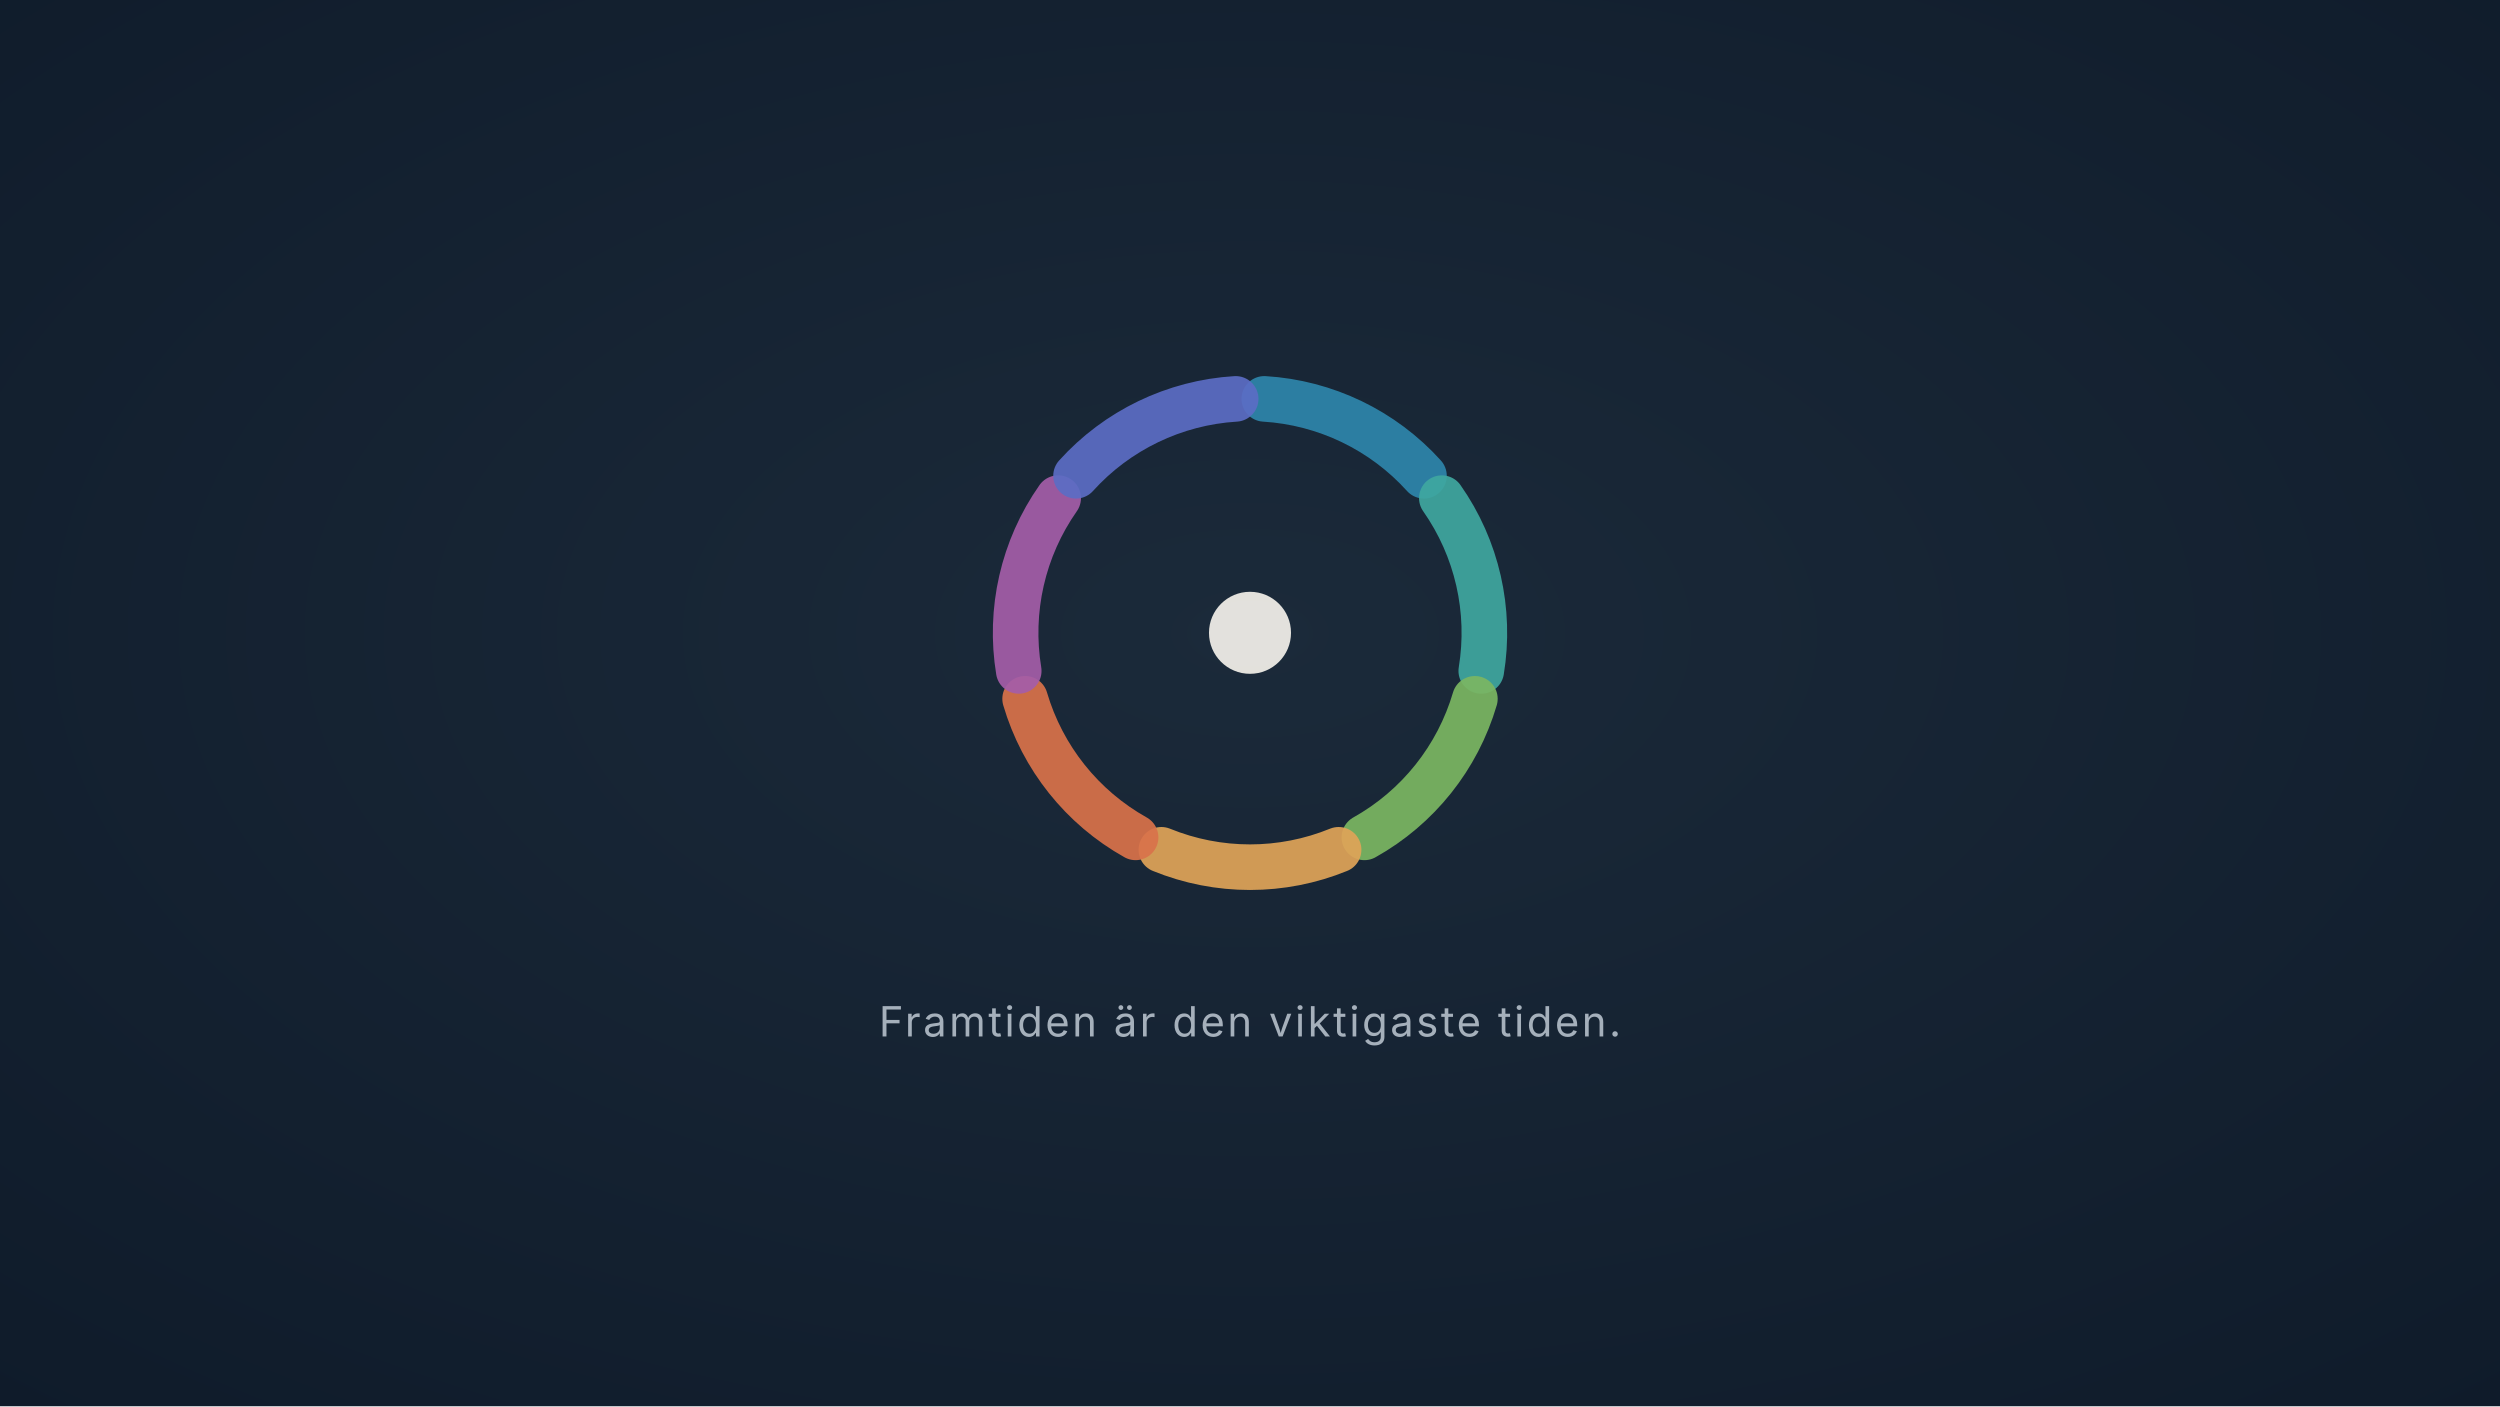
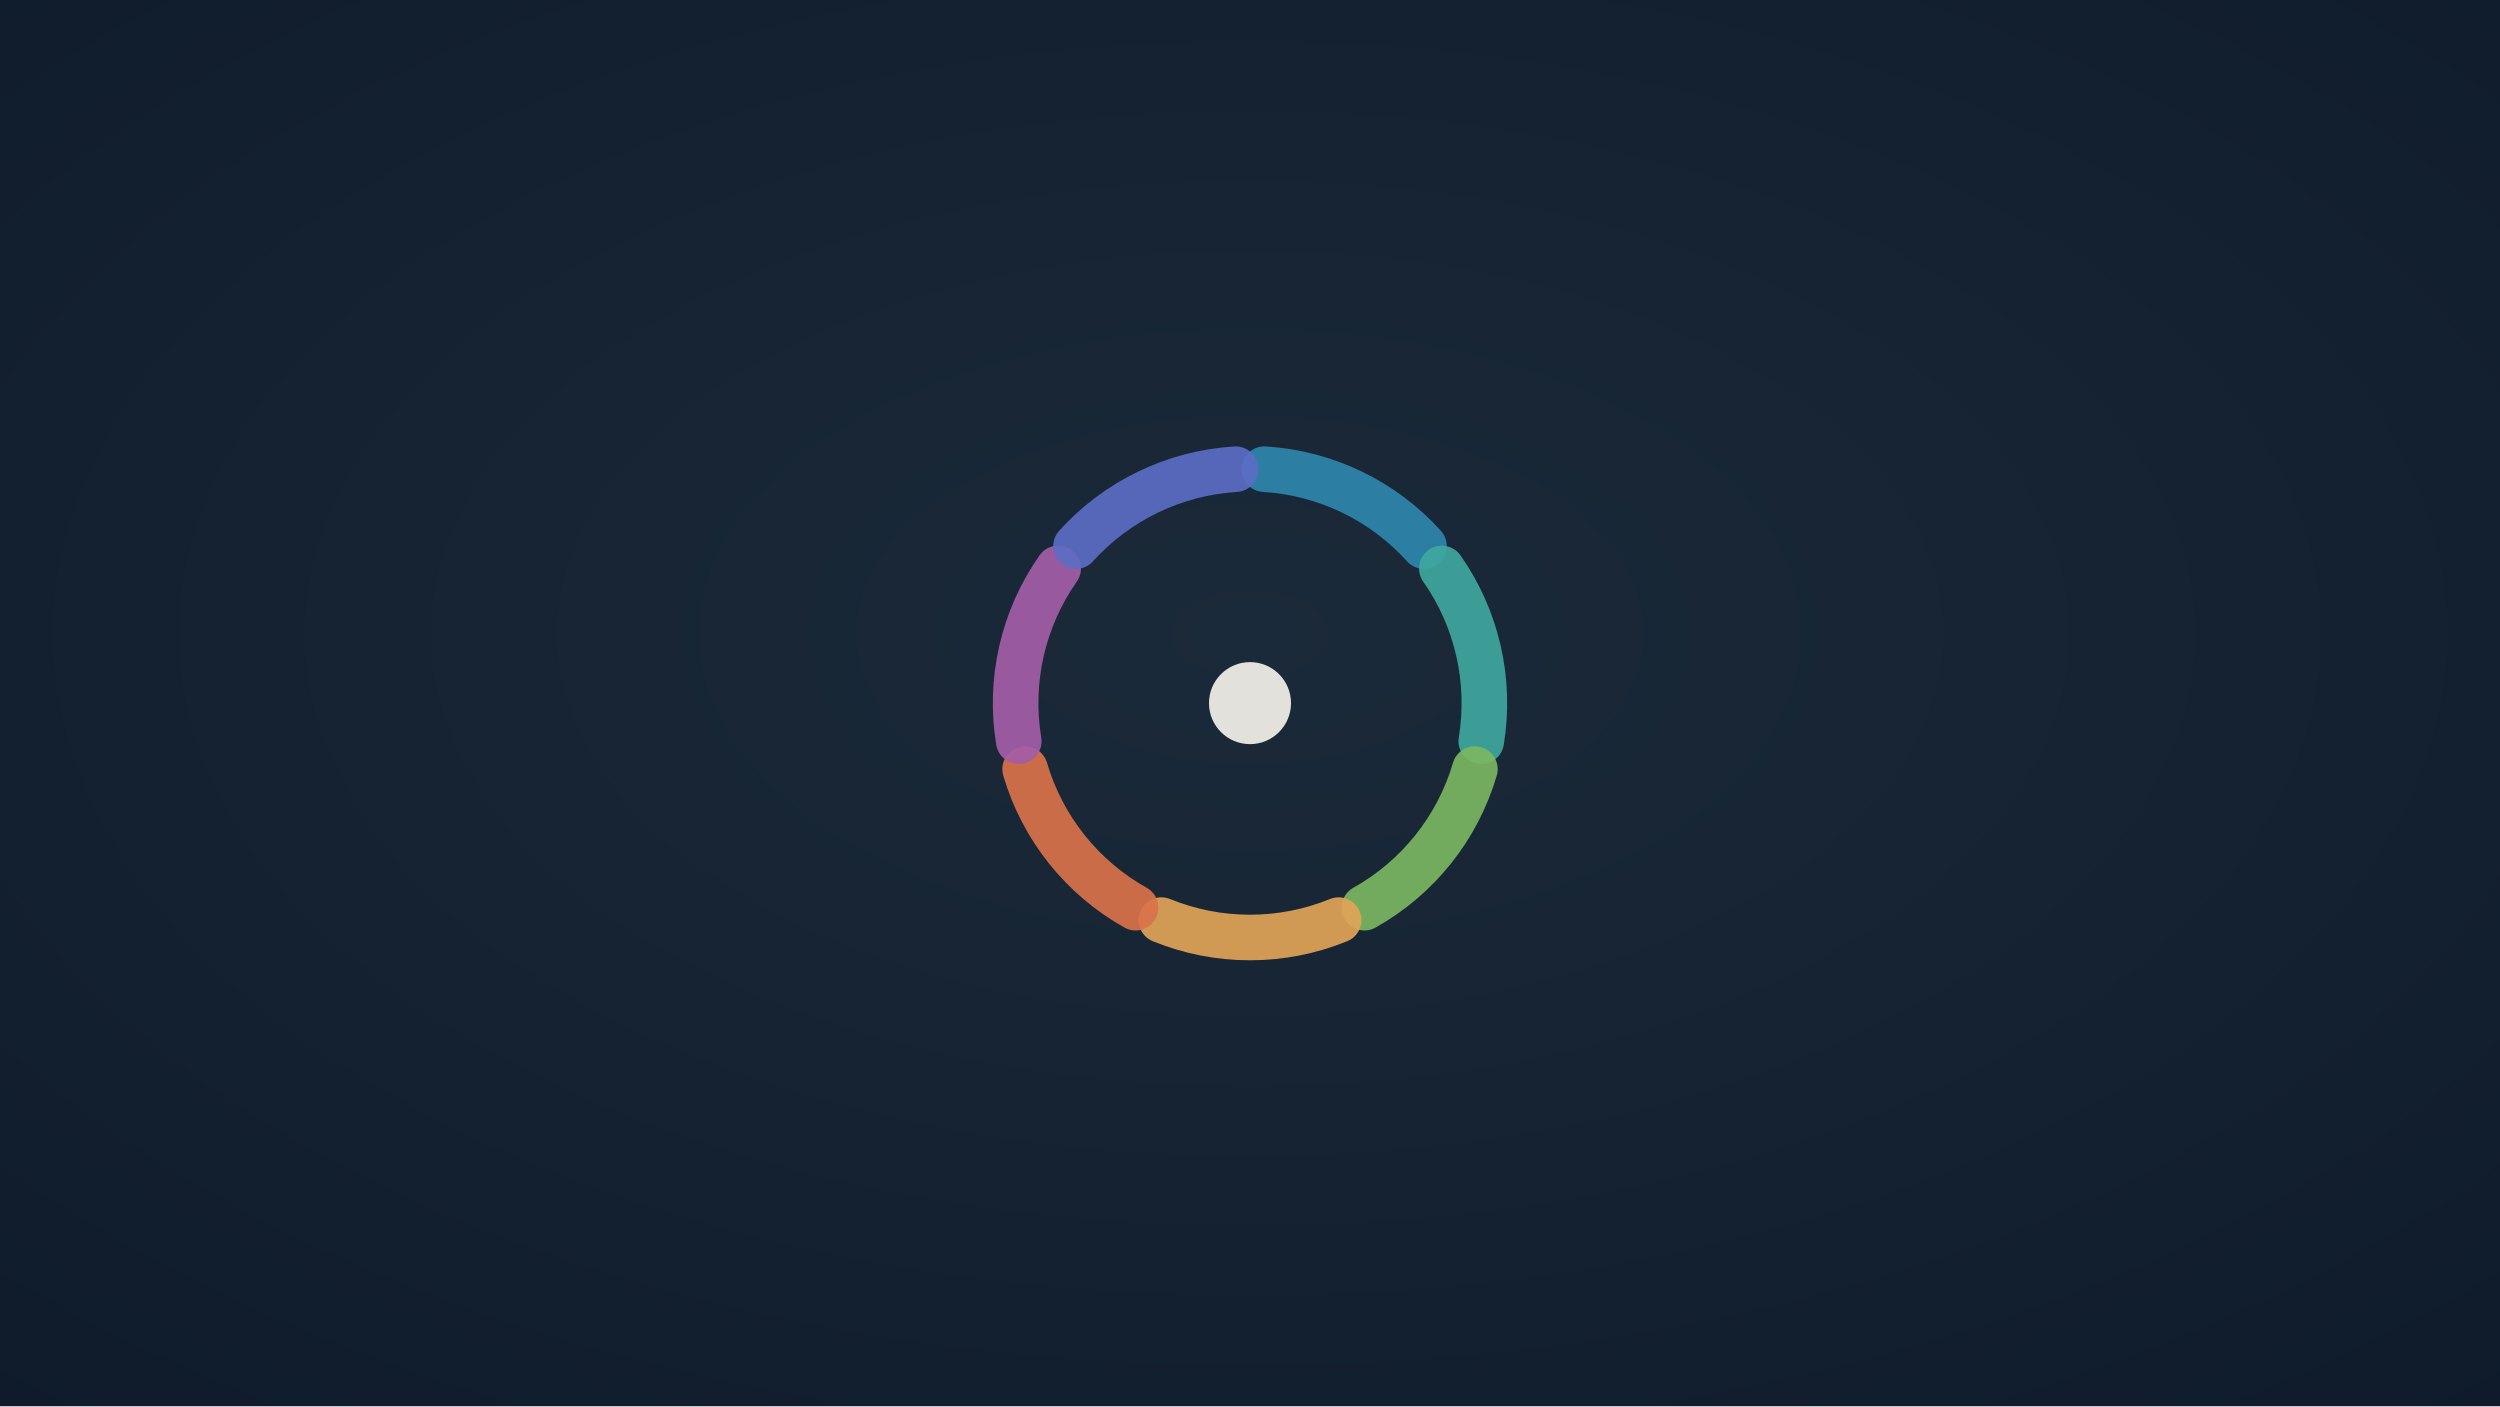
<svg xmlns="http://www.w3.org/2000/svg" viewBox="0 0 3840 2160" width="3840" height="2160">
  <defs>
    <radialGradient id="bg" cx="50%" cy="45%" r="75%">
      <stop offset="0" stop-color="#1B2A3A" />
      <stop offset="1" stop-color="#0F1B2A" />
    </radialGradient>
  </defs>
  <rect width="3840" height="2160" fill="url(#bg)" />
-   <path d="M 1941.98 612.67 A 360 360 0 0 1 2187.23 730.78" fill="none" stroke="#2E86AB" stroke-width="70" stroke-linecap="round" opacity="0.92" />
-   <path d="M 2214.64 765.15 A 360 360 0 0 1 2275.21 1030.53" fill="none" stroke="#3FA7A0" stroke-width="70" stroke-linecap="round" opacity="0.92" />
-   <path d="M 2265.43 1073.38 A 360 360 0 0 1 2095.71 1286.21" fill="none" stroke="#7BB662" stroke-width="70" stroke-linecap="round" opacity="0.92" />
-   <path d="M 2056.11 1305.28 A 360 360 0 0 1 1783.89 1305.28" fill="none" stroke="#E0A458" stroke-width="70" stroke-linecap="round" opacity="0.92" />
-   <path d="M 1744.29 1286.21 A 360 360 0 0 1 1574.57 1073.38" fill="none" stroke="#D9724A" stroke-width="70" stroke-linecap="round" opacity="0.92" />
-   <path d="M 1564.79 1030.53 A 360 360 0 0 1 1625.36 765.15" fill="none" stroke="#A45DA8" stroke-width="70" stroke-linecap="round" opacity="0.92" />
-   <path d="M 1652.77 730.78 A 360 360 0 0 1 1898.02 612.67" fill="none" stroke="#5B6CC4" stroke-width="70" stroke-linecap="round" opacity="0.92" />
-   <circle cx="1920.0" cy="972.0" r="63.0" fill="#F4F1EA" opacity="0.92" />
-   <text x="1920.0" y="1592.0" text-anchor="middle" fill="#C9D3DD" font-family="Cantarell, Inter, sans-serif" font-size="64" letter-spacing="4" opacity="0.8">Framtiden är den viktigaste tiden.</text>
+   <path d="M 1941.98 720.67 A 360 360 0 0 1 2187.23 838.78" fill="none" stroke="#2E86AB" stroke-width="70" stroke-linecap="round" opacity="0.92" />
+   <path d="M 2214.64 873.15 A 360 360 0 0 1 2275.21 1138.53" fill="none" stroke="#3FA7A0" stroke-width="70" stroke-linecap="round" opacity="0.92" />
+   <path d="M 2265.43 1181.38 A 360 360 0 0 1 2095.71 1394.21" fill="none" stroke="#7BB662" stroke-width="70" stroke-linecap="round" opacity="0.92" />
+   <path d="M 2056.11 1413.28 A 360 360 0 0 1 1783.89 1413.28" fill="none" stroke="#E0A458" stroke-width="70" stroke-linecap="round" opacity="0.92" />
+   <path d="M 1744.29 1394.21 A 360 360 0 0 1 1574.57 1181.38" fill="none" stroke="#D9724A" stroke-width="70" stroke-linecap="round" opacity="0.92" />
+   <path d="M 1564.79 1138.53 A 360 360 0 0 1 1625.36 873.15" fill="none" stroke="#A45DA8" stroke-width="70" stroke-linecap="round" opacity="0.92" />
+   <path d="M 1652.77 838.78 A 360 360 0 0 1 1898.02 720.67" fill="none" stroke="#5B6CC4" stroke-width="70" stroke-linecap="round" opacity="0.92" />
+   <circle cx="1920.0" cy="1080.0" r="63.0" fill="#F4F1EA" opacity="0.92" />
</svg>
